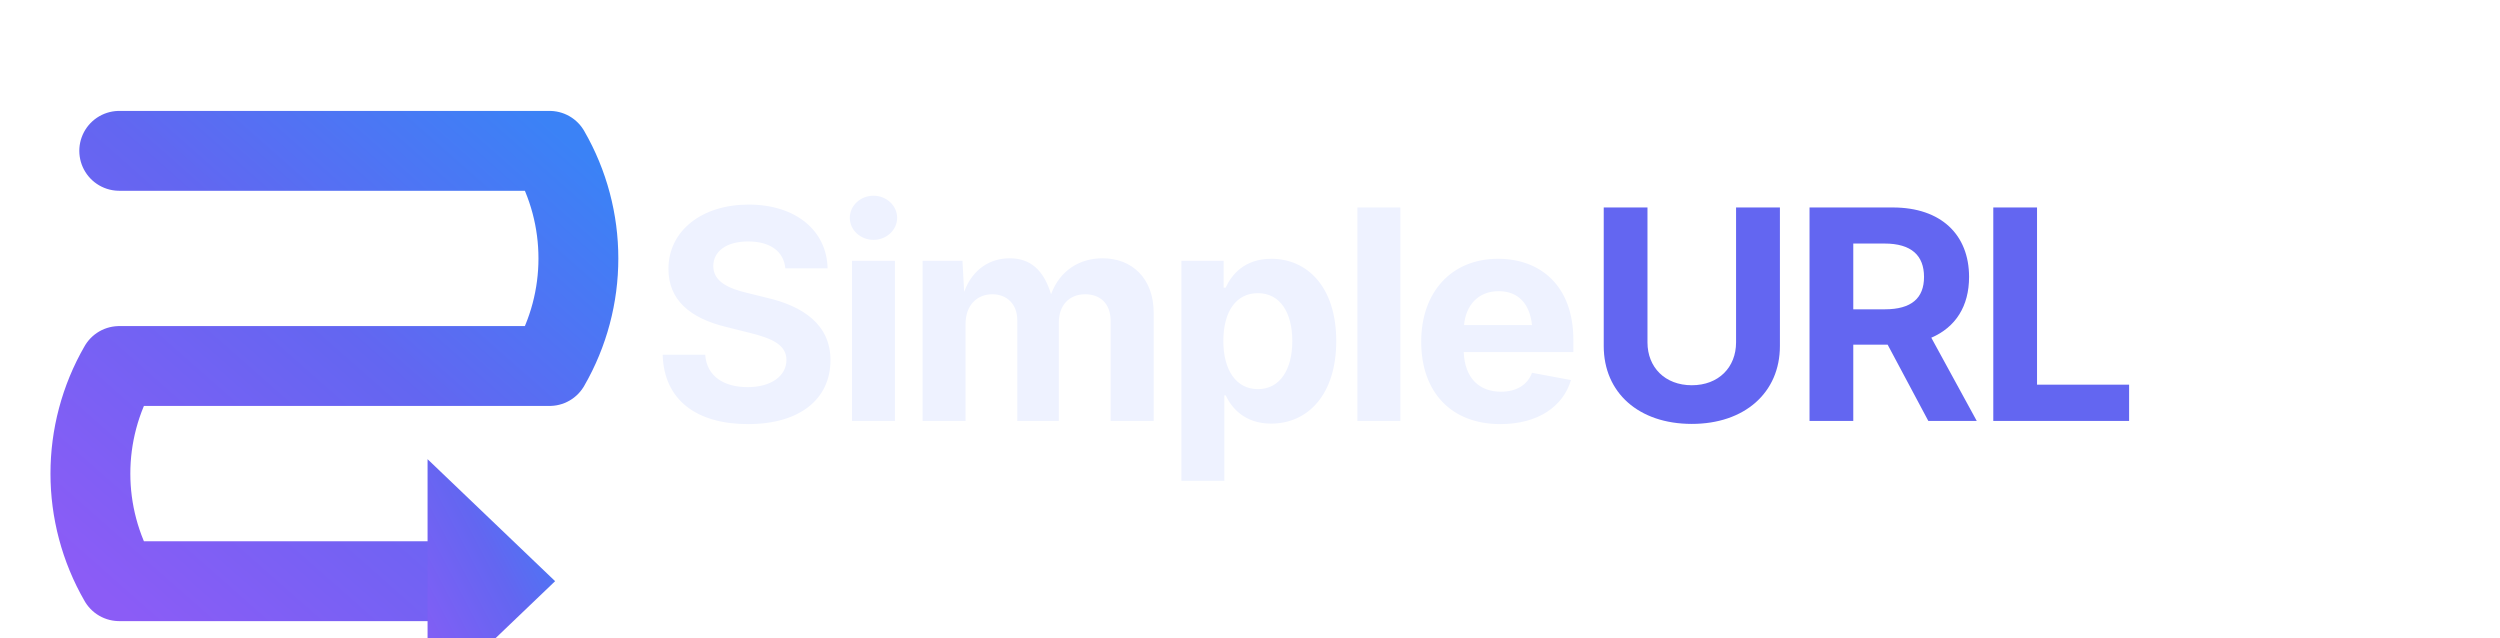
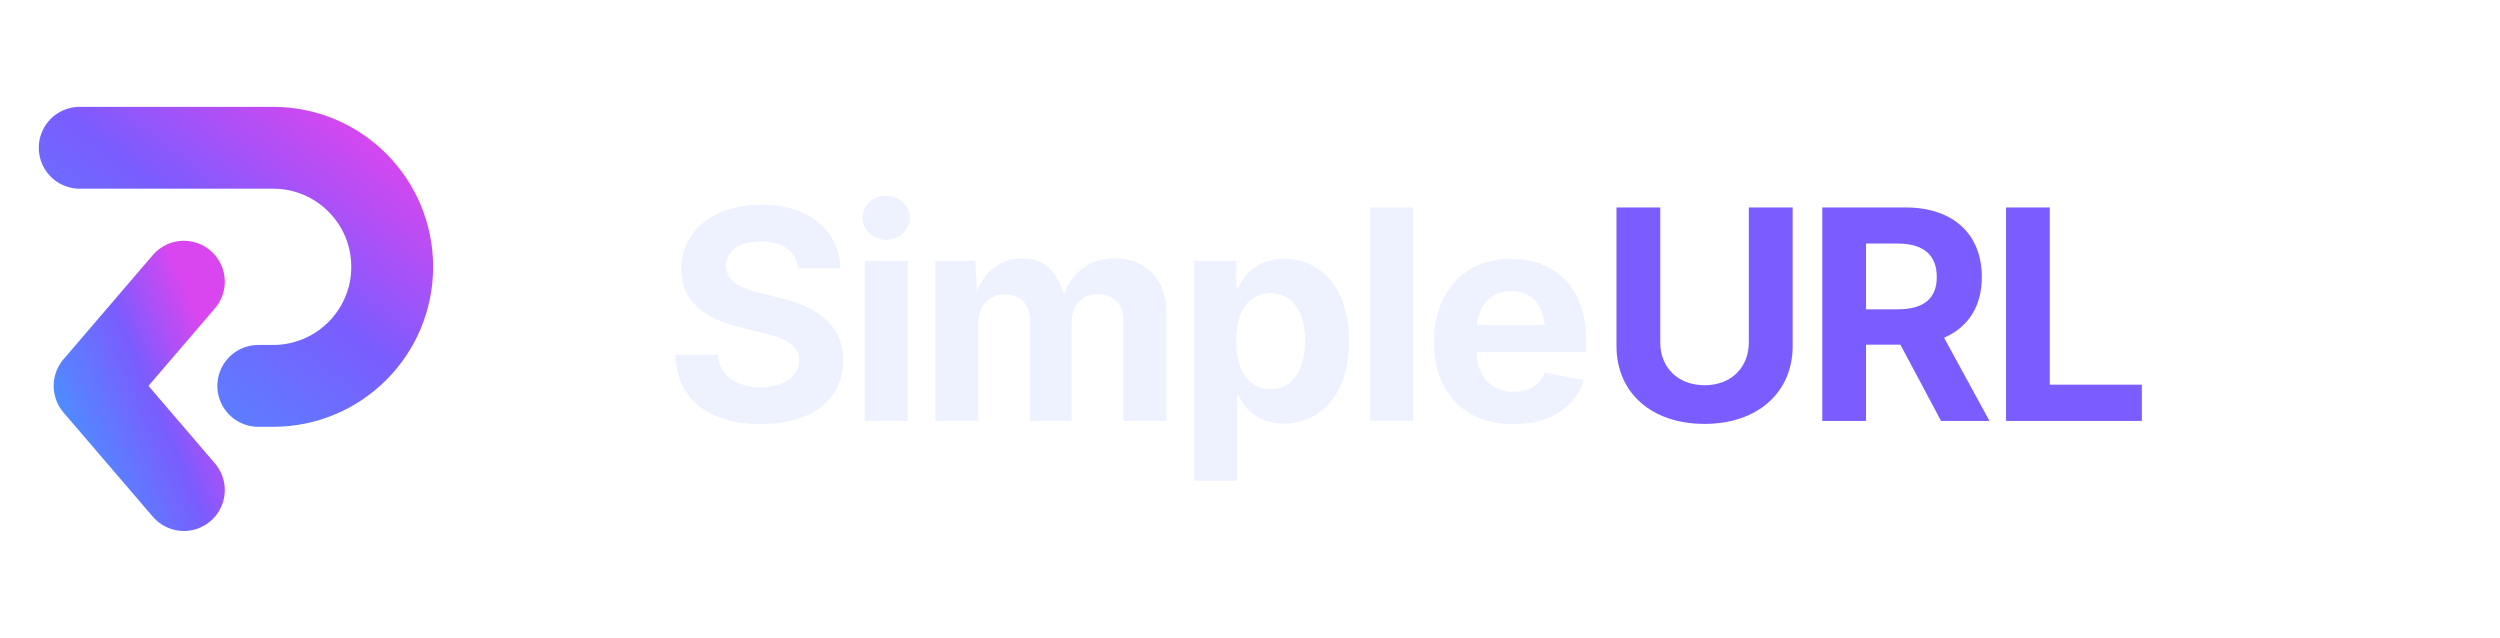
<svg xmlns="http://www.w3.org/2000/svg" viewBox="0 0 392 100" width="392" height="100" role="img" aria-label="SimpleURL">
  <defs>
-     <linearGradient id="g" x1="0" y1="1" x2="1" y2="0" gradientUnits="objectBoundingBox">
-       <stop offset="0" stop-color="#8b5cf6" />
-       <stop offset=".55" stop-color="#6366f1" />
-       <stop offset="1" stop-color="#3b82f6" />
+     <linearGradient id="gMain" x1="0" y1="1" x2="1" y2="0">
+       <stop offset="0" stop-color="#4f8cff" />
+       <stop offset=".55" stop-color="#7b5cff" />
+       <stop offset="1" stop-color="#d946ef" />
    </linearGradient>
  </defs>
-   <g transform="translate(2 0) scale(1.7391) translate(-21.00 -17.00)">
-     <path d="M30.60 30.60 H69.40 A19.40 19.40 0 0 1 69.40 50.00 H30.60 A19.40 19.40 0 0 0 30.60 69.40 H60.40" fill="none" stroke="url(#g)" stroke-width="7.2" stroke-linecap="round" stroke-linejoin="round" />
-     <path d="M58.40 58.40 L58.40 80.40 L69.90 69.40 Z" fill="url(#g)" />
+   <g transform="translate(-13.17 -11.83) scale(1.1667)">
+     <path d="M22 30h26a16 16 0 0 1 0 32H46" fill="none" stroke="url(#gMain)" stroke-width="11" stroke-linecap="round" stroke-linejoin="round" />
+     <path d="M36 48 24 62 36 76" fill="none" stroke="url(#gMain)" stroke-width="11" stroke-linecap="round" stroke-linejoin="round" />
  </g>
-   <text x="102" y="66" font-family="Inter, 'SF Pro Display', -apple-system, 'Segoe UI', 'PingFang SC', system-ui, sans-serif" font-size="46" font-weight="700" letter-spacing="-1.4" fill="#eef2ff">Simple<tspan fill="#6366f1">URL</tspan>
+   <text x="104" y="66" font-family="Inter, 'SF Pro Display', -apple-system, 'Segoe UI', 'PingFang SC', system-ui, sans-serif" font-size="46" font-weight="700" letter-spacing="-1.4" fill="#eef2ff">Simple<tspan fill="#7b5cff">URL</tspan>
  </text>
</svg>
